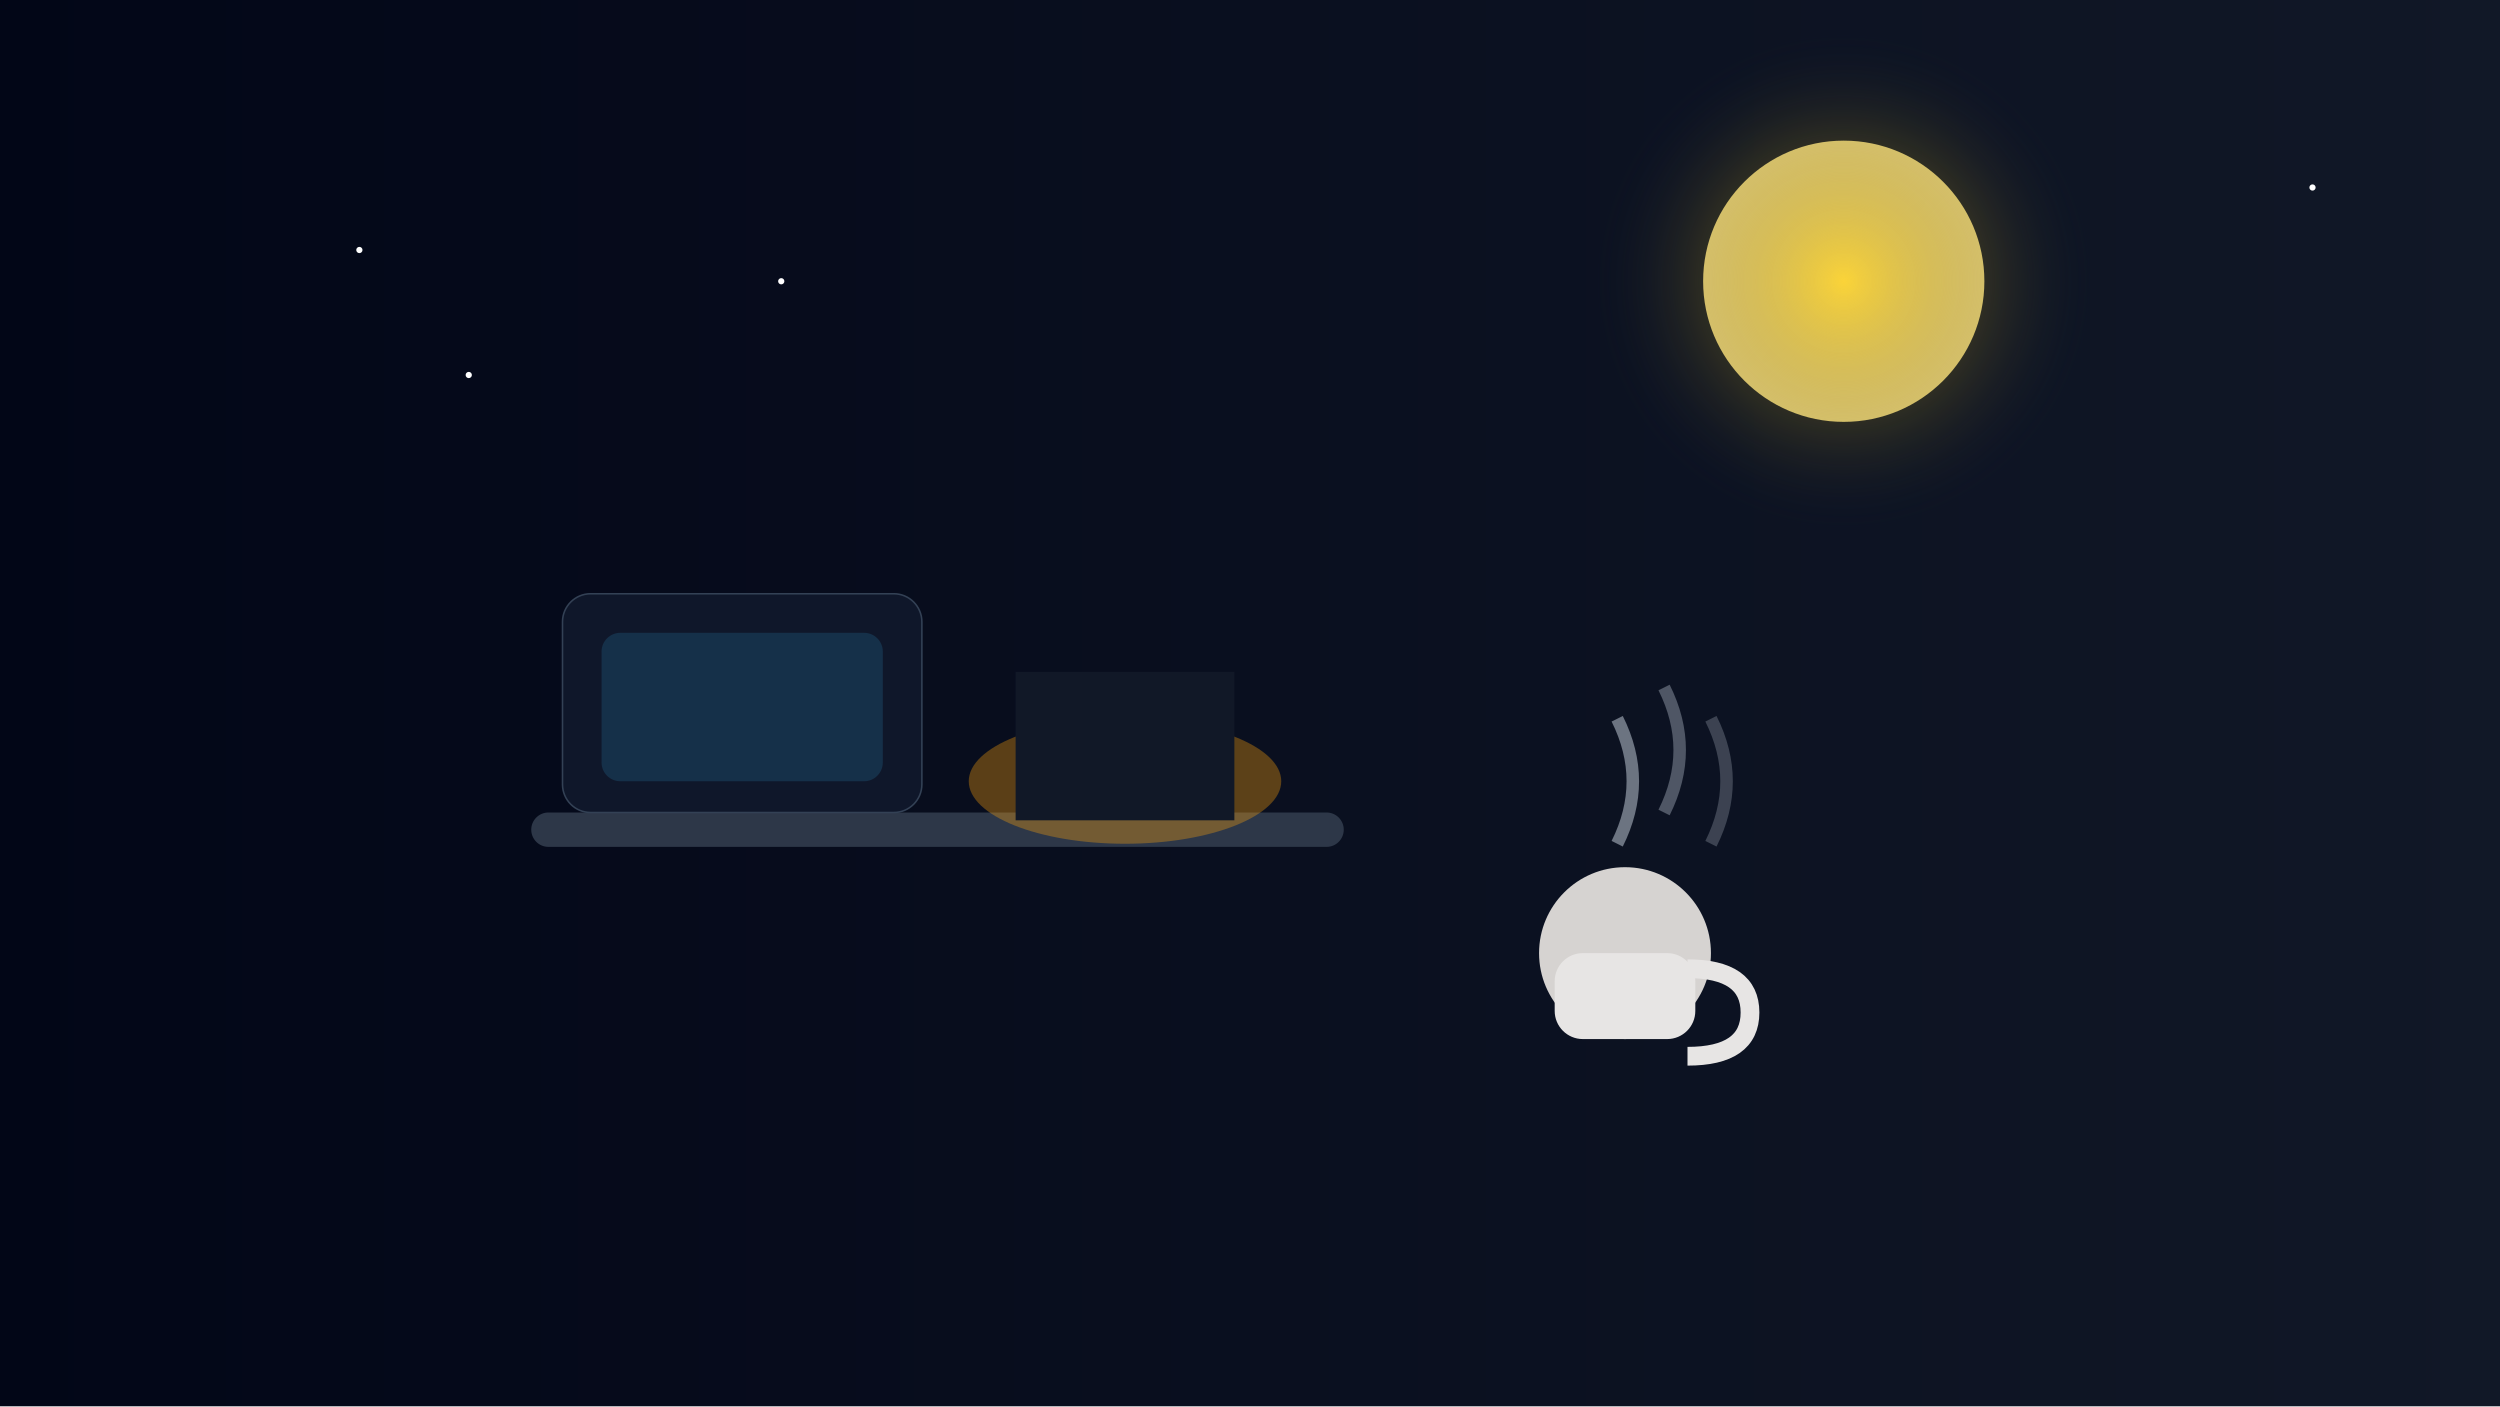
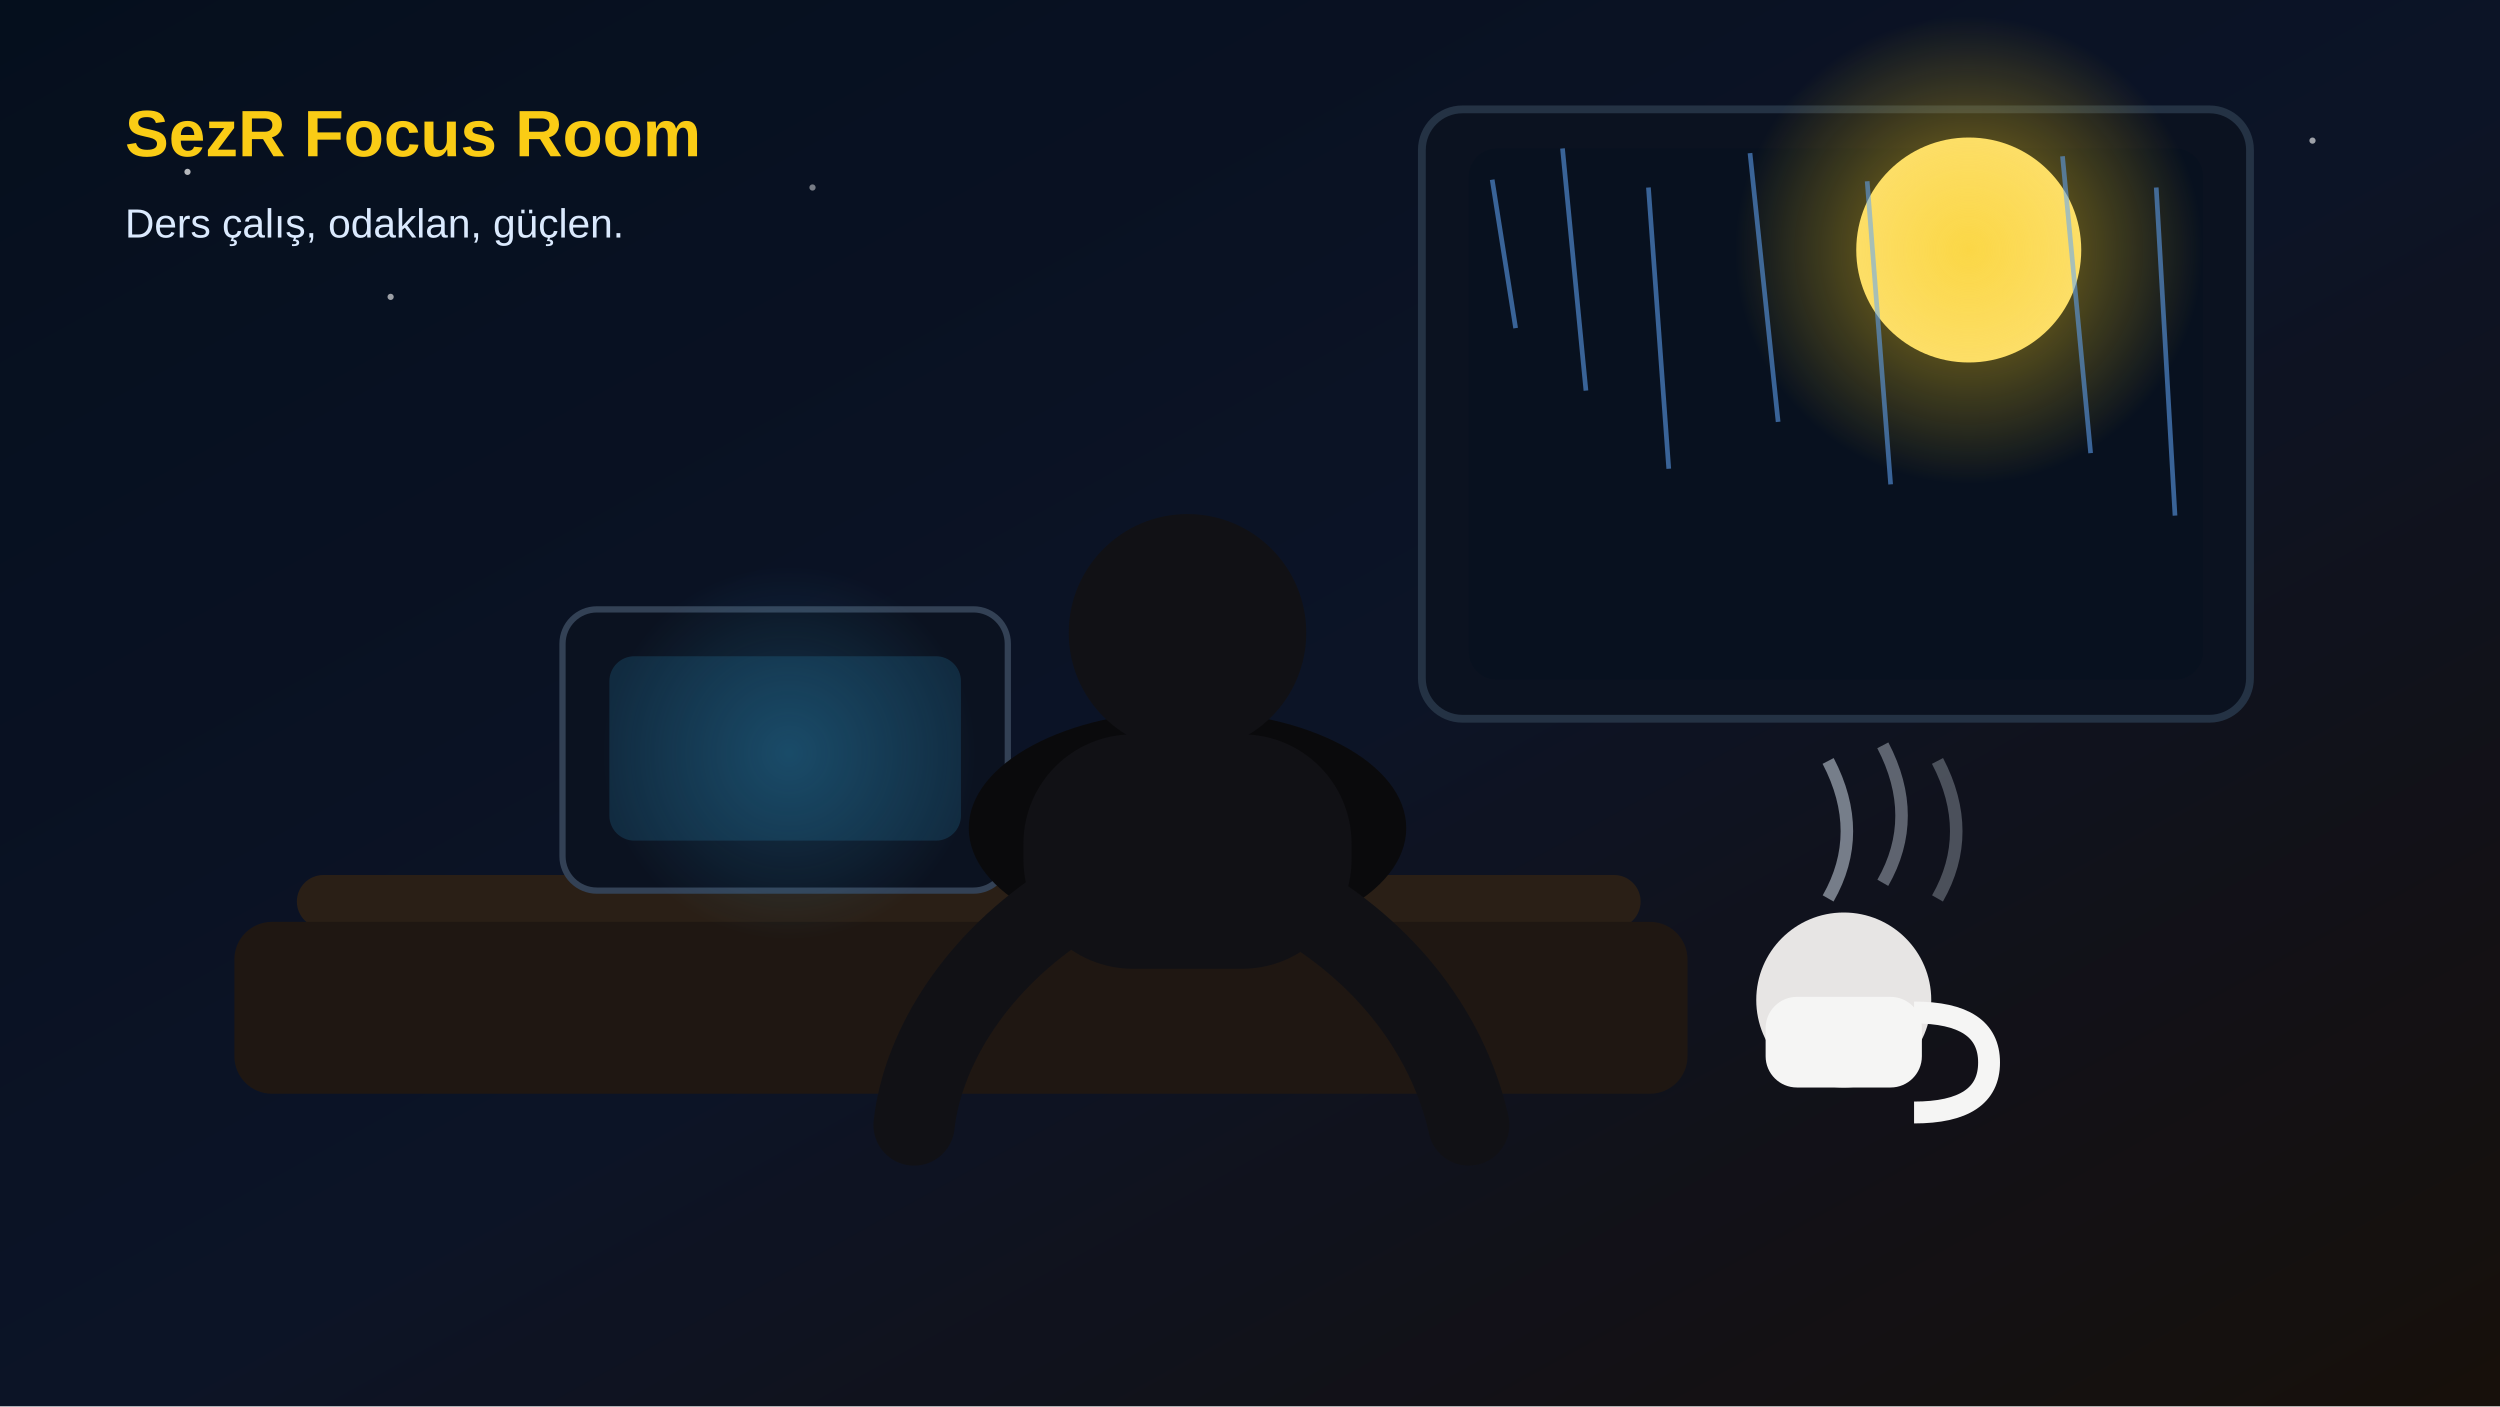
<svg xmlns="http://www.w3.org/2000/svg" width="1600" height="900" viewBox="0 0 1600 900">
  <defs>
-     <radialGradient id="g1" cx="50%" cy="50%">
-       <stop offset="0%" stop-color="#facc15" stop-opacity="0.7" />
-       <stop offset="100%" stop-color="#0f172a" stop-opacity="0" />
+     <linearGradient id="bg" x1="0" x2="1" y1="0" y2="1">
+       <stop offset="0%" stop-color="#06111f" />
+       <stop offset="52%" stop-color="#0f172a" />
+       <stop offset="100%" stop-color="#1c1208" />
+     </linearGradient>
+     <radialGradient id="lamp" cx="50%" cy="50%">
+       <stop offset="0%" stop-color="#facc15" stop-opacity=".58" />
+       <stop offset="100%" stop-color="#facc15" stop-opacity="0" />
    </radialGradient>
-     <linearGradient id="bg" x1="0" x2="1">
-       <stop offset="0%" stop-color="#020617" />
-       <stop offset="100%" stop-color="#111827" />
-     </linearGradient>
+     <radialGradient id="screen" cx="50%" cy="50%">
+       <stop offset="0%" stop-color="#38bdf8" stop-opacity=".22" />
+       <stop offset="100%" stop-color="#38bdf8" stop-opacity="0" />
+     </radialGradient>
  </defs>
  <rect width="1600" height="900" fill="url(#bg)" />
-   <circle cx="1180" cy="180" r="90" fill="#fde68a" />
-   <circle cx="1180" cy="180" r="160" fill="url(#g1)" />
-   <rect x="340" y="520" width="520" height="22" rx="11" fill="#2d3748" />
-   <rect x="360" y="380" width="230" height="140" rx="18" fill="#0f172a" stroke="#334155" />
-   <rect x="385" y="405" width="180" height="95" rx="12" fill="#38bdf8" opacity="0.15" />
-   <ellipse cx="720" cy="500" rx="100" ry="40" fill="#f59e0b" opacity="0.35" />
-   <rect x="650" y="430" width="140" height="95" rx="0 0 30 30" fill="#111827" />
-   <circle cx="1040" cy="610" r="55" fill="#d6d3d1" />
-   <rect x="995" y="610" width="90" height="55" rx="18" fill="#e7e5e4" />
-   <path d="M1080 620 q40 0 40 28 q0 28 -40 28" fill="none" stroke="#e7e5e4" stroke-width="12" />
-   <path d="M1035 540 q20 -40 0 -80" stroke="#cbd5e1" stroke-width="8" fill="none" opacity="0.5" />
-   <path d="M1065 520 q20 -40 0 -80" stroke="#cbd5e1" stroke-width="8" fill="none" opacity="0.35" />
-   <path d="M1095 540 q20 -40 0 -80" stroke="#cbd5e1" stroke-width="8" fill="none" opacity="0.25" />
-   <circle cx="230" cy="160" r="2" fill="#fff" />
-   <circle cx="300" cy="240" r="2" fill="#fff" />
-   <circle cx="500" cy="180" r="2" fill="#fff" />
-   <circle cx="1480" cy="120" r="2" fill="#fff" />
+   <rect x="0" y="0" width="1600" height="900" fill="#020617" opacity=".18" />
+   <rect x="910" y="70" width="530" height="390" rx="26" fill="#0b1220" stroke="#243244" stroke-width="5" />
+   <rect x="940" y="95" width="470" height="340" rx="18" fill="#08111f" />
+   <circle cx="1260" cy="160" r="72" fill="#fde68a" />
+   <circle cx="1260" cy="160" r="150" fill="url(#lamp)" />
+   <g opacity=".55" stroke="#60a5fa" stroke-width="3">
+     <path d="M955 115 L970 210" />
+     <path d="M1000 95 L1015 250" />
+     <path d="M1055 120 L1068 300" />
+     <path d="M1120 98 L1138 270" />
+     <path d="M1195 116 L1210 310" />
+     <path d="M1320 100 L1338 290" />
+     <path d="M1380 120 L1392 330" />
+   </g>
+   <rect x="190" y="560" width="860" height="34" rx="17" fill="#2a1f16" />
+   <rect x="150" y="590" width="930" height="110" rx="24" fill="#1f1712" />
+   <rect x="360" y="390" width="285" height="180" rx="22" fill="#0b1220" stroke="#334155" stroke-width="4" />
+   <rect x="390" y="420" width="225" height="118" rx="16" fill="#38bdf8" opacity=".15" />
+   <circle cx="505" cy="482" r="120" fill="url(#screen)" />
+   <ellipse cx="760" cy="530" rx="140" ry="75" fill="#0a0a0c" />
+   <rect x="655" y="470" width="210" height="150" rx="70" fill="#111115" />
+   <circle cx="760" cy="405" r="76" fill="#111115" />
+   <path d="M680 580 C620 620,590 675,585 720" stroke="#111115" stroke-width="52" fill="none" stroke-linecap="round" />
+   <path d="M835 580 C900 620,930 675,940 720" stroke="#111115" stroke-width="52" fill="none" stroke-linecap="round" />
+   <circle cx="1180" cy="640" r="56" fill="#e7e5e4" />
+   <rect x="1130" y="638" width="100" height="58" rx="20" fill="#f5f5f4" />
+   <path d="M1225 648 q48 0 48 32 q0 32 -48 32" fill="none" stroke="#f5f5f4" stroke-width="14" />
+   <path d="M1170 575 q24 -42 0 -88" stroke="#cbd5e1" stroke-width="8" fill="none" opacity=".55" />
+   <path d="M1205 565 q24 -42 0 -88" stroke="#cbd5e1" stroke-width="8" fill="none" opacity=".42" />
+   <path d="M1240 575 q24 -42 0 -88" stroke="#cbd5e1" stroke-width="8" fill="none" opacity=".32" />
+   <circle cx="120" cy="110" r="2" fill="#fff" opacity=".7" />
+   <circle cx="250" cy="190" r="2" fill="#fff" opacity=".6" />
+   <circle cx="520" cy="120" r="2" fill="#fff" opacity=".45" />
+   <circle cx="1480" cy="90" r="2" fill="#fff" opacity=".6" />
+   <text x="80" y="100" fill="#facc15" font-family="Arial" font-size="42" font-weight="700">SezR Focus Room</text>
+   <text x="80" y="152" fill="#dbeafe" font-family="Arial" font-size="26">Ders çalış, odaklan, güçlen.</text>
</svg>
